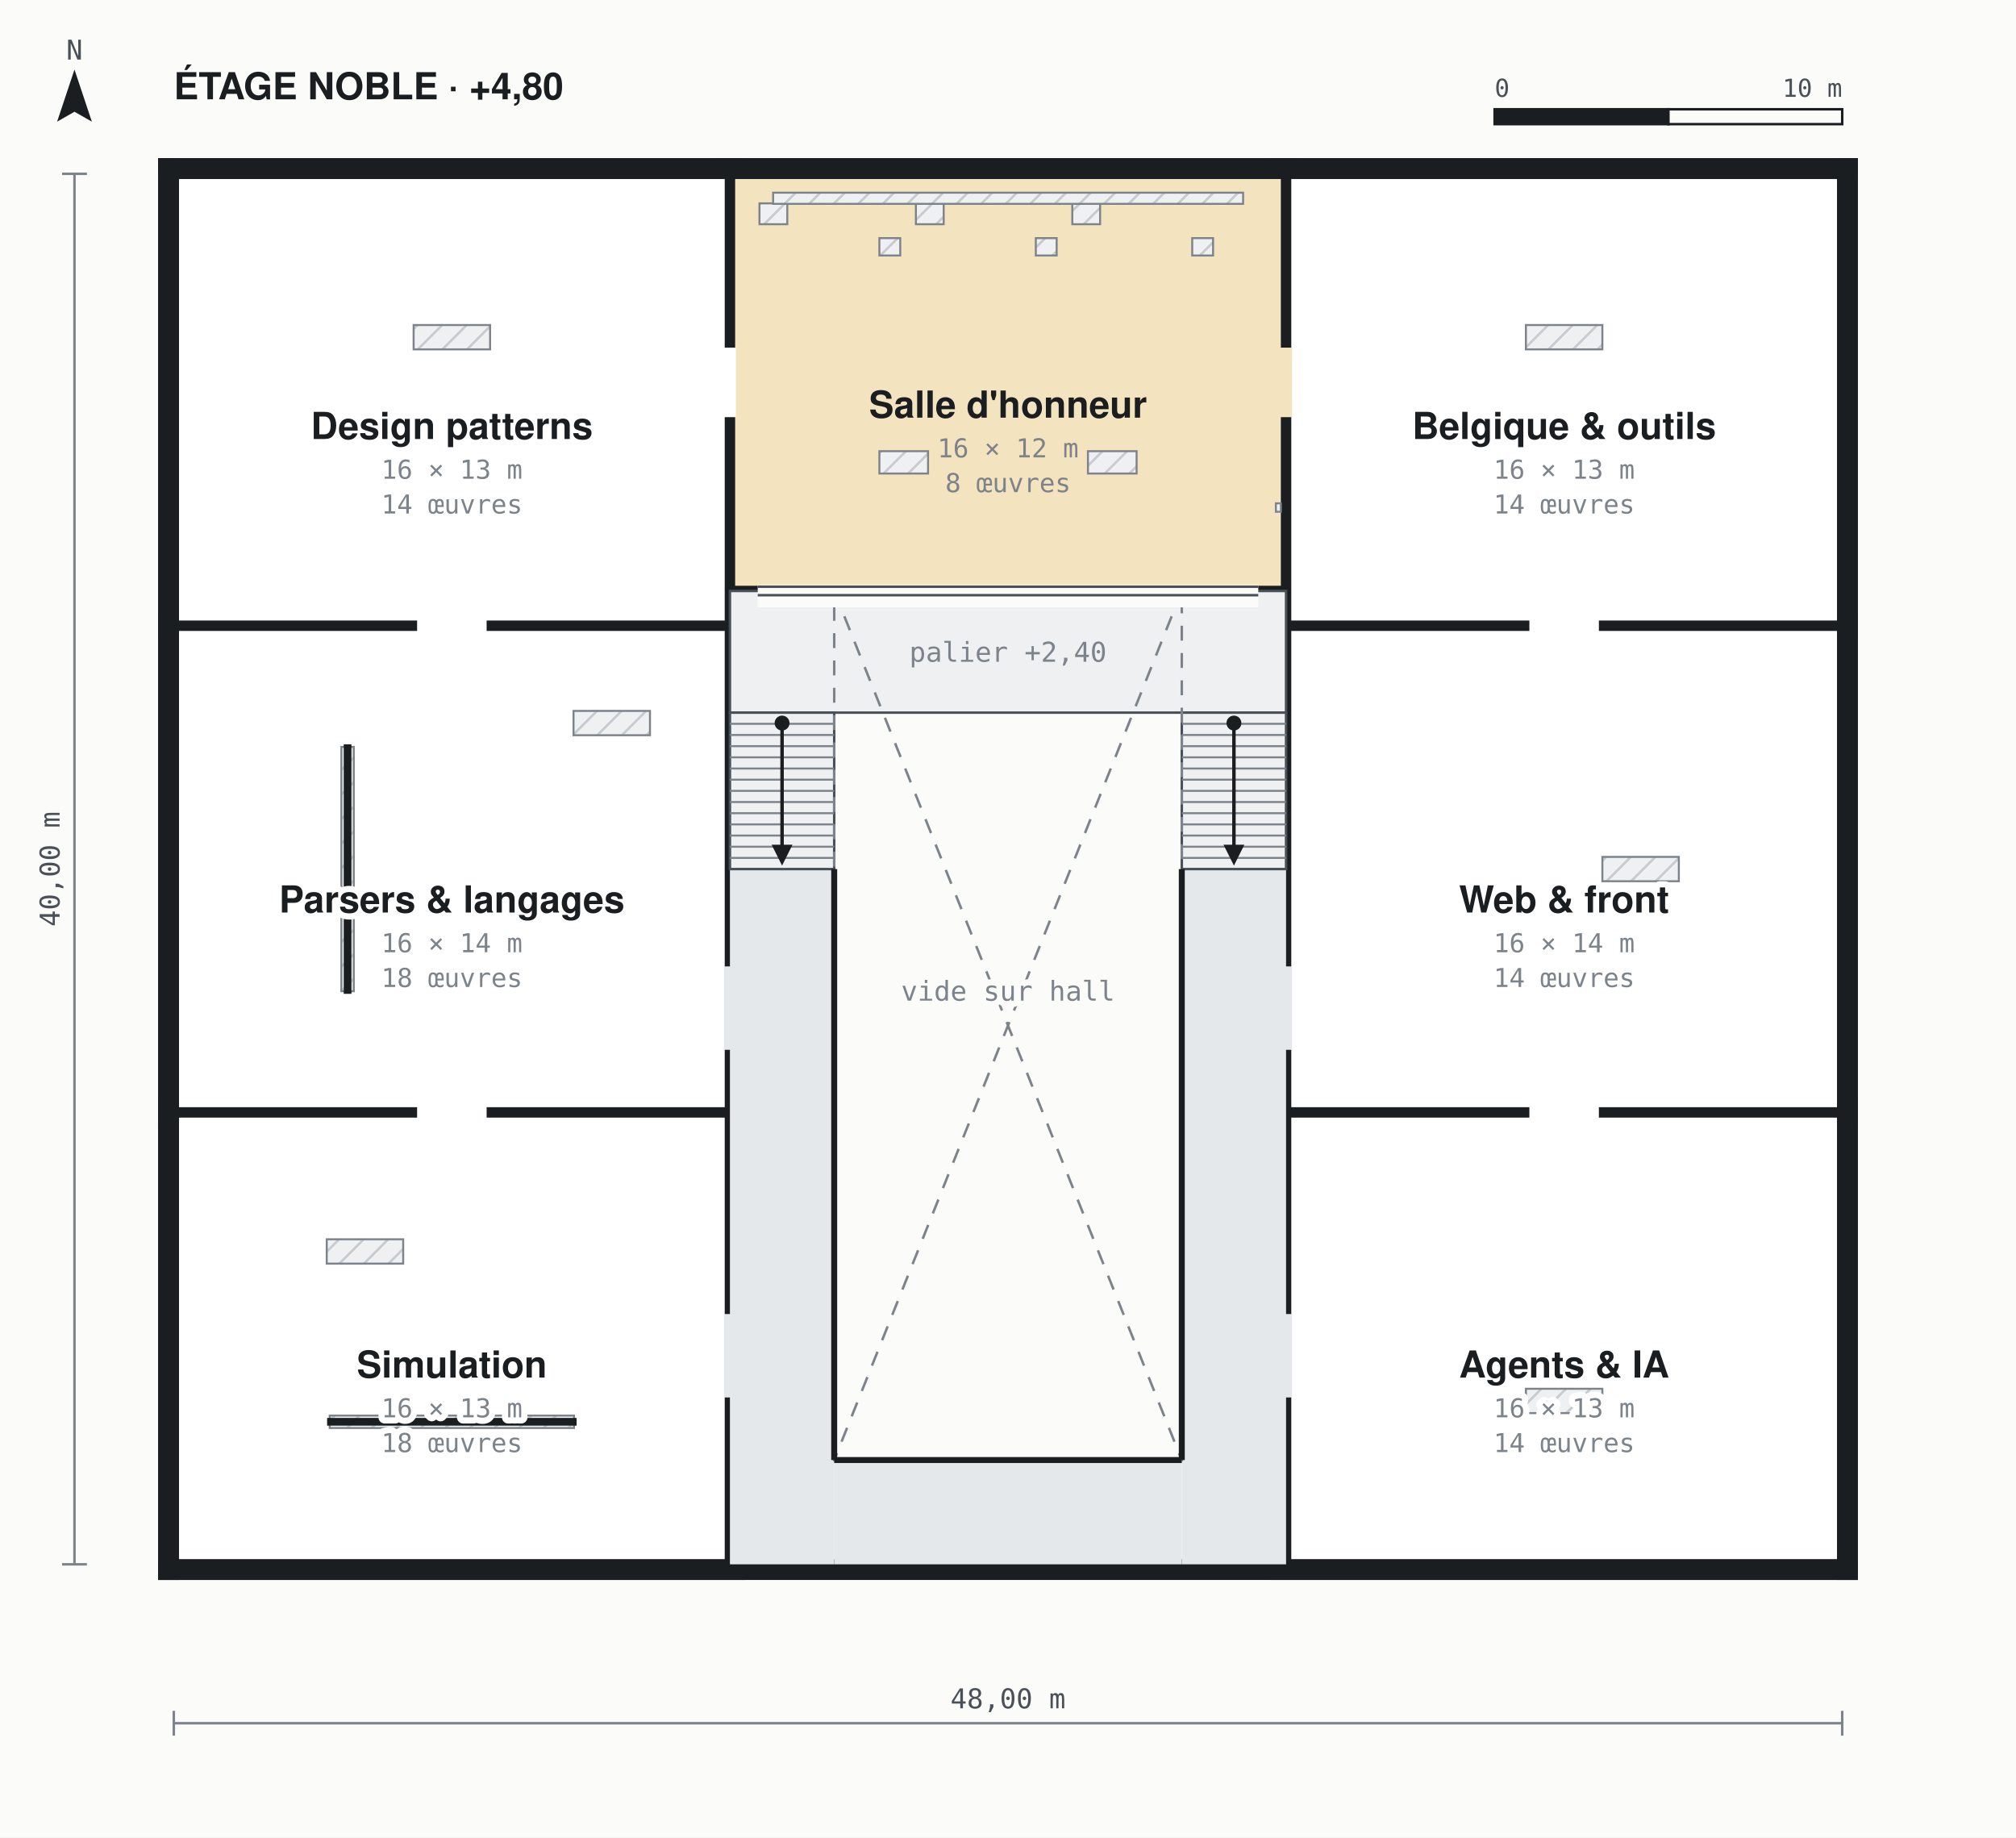
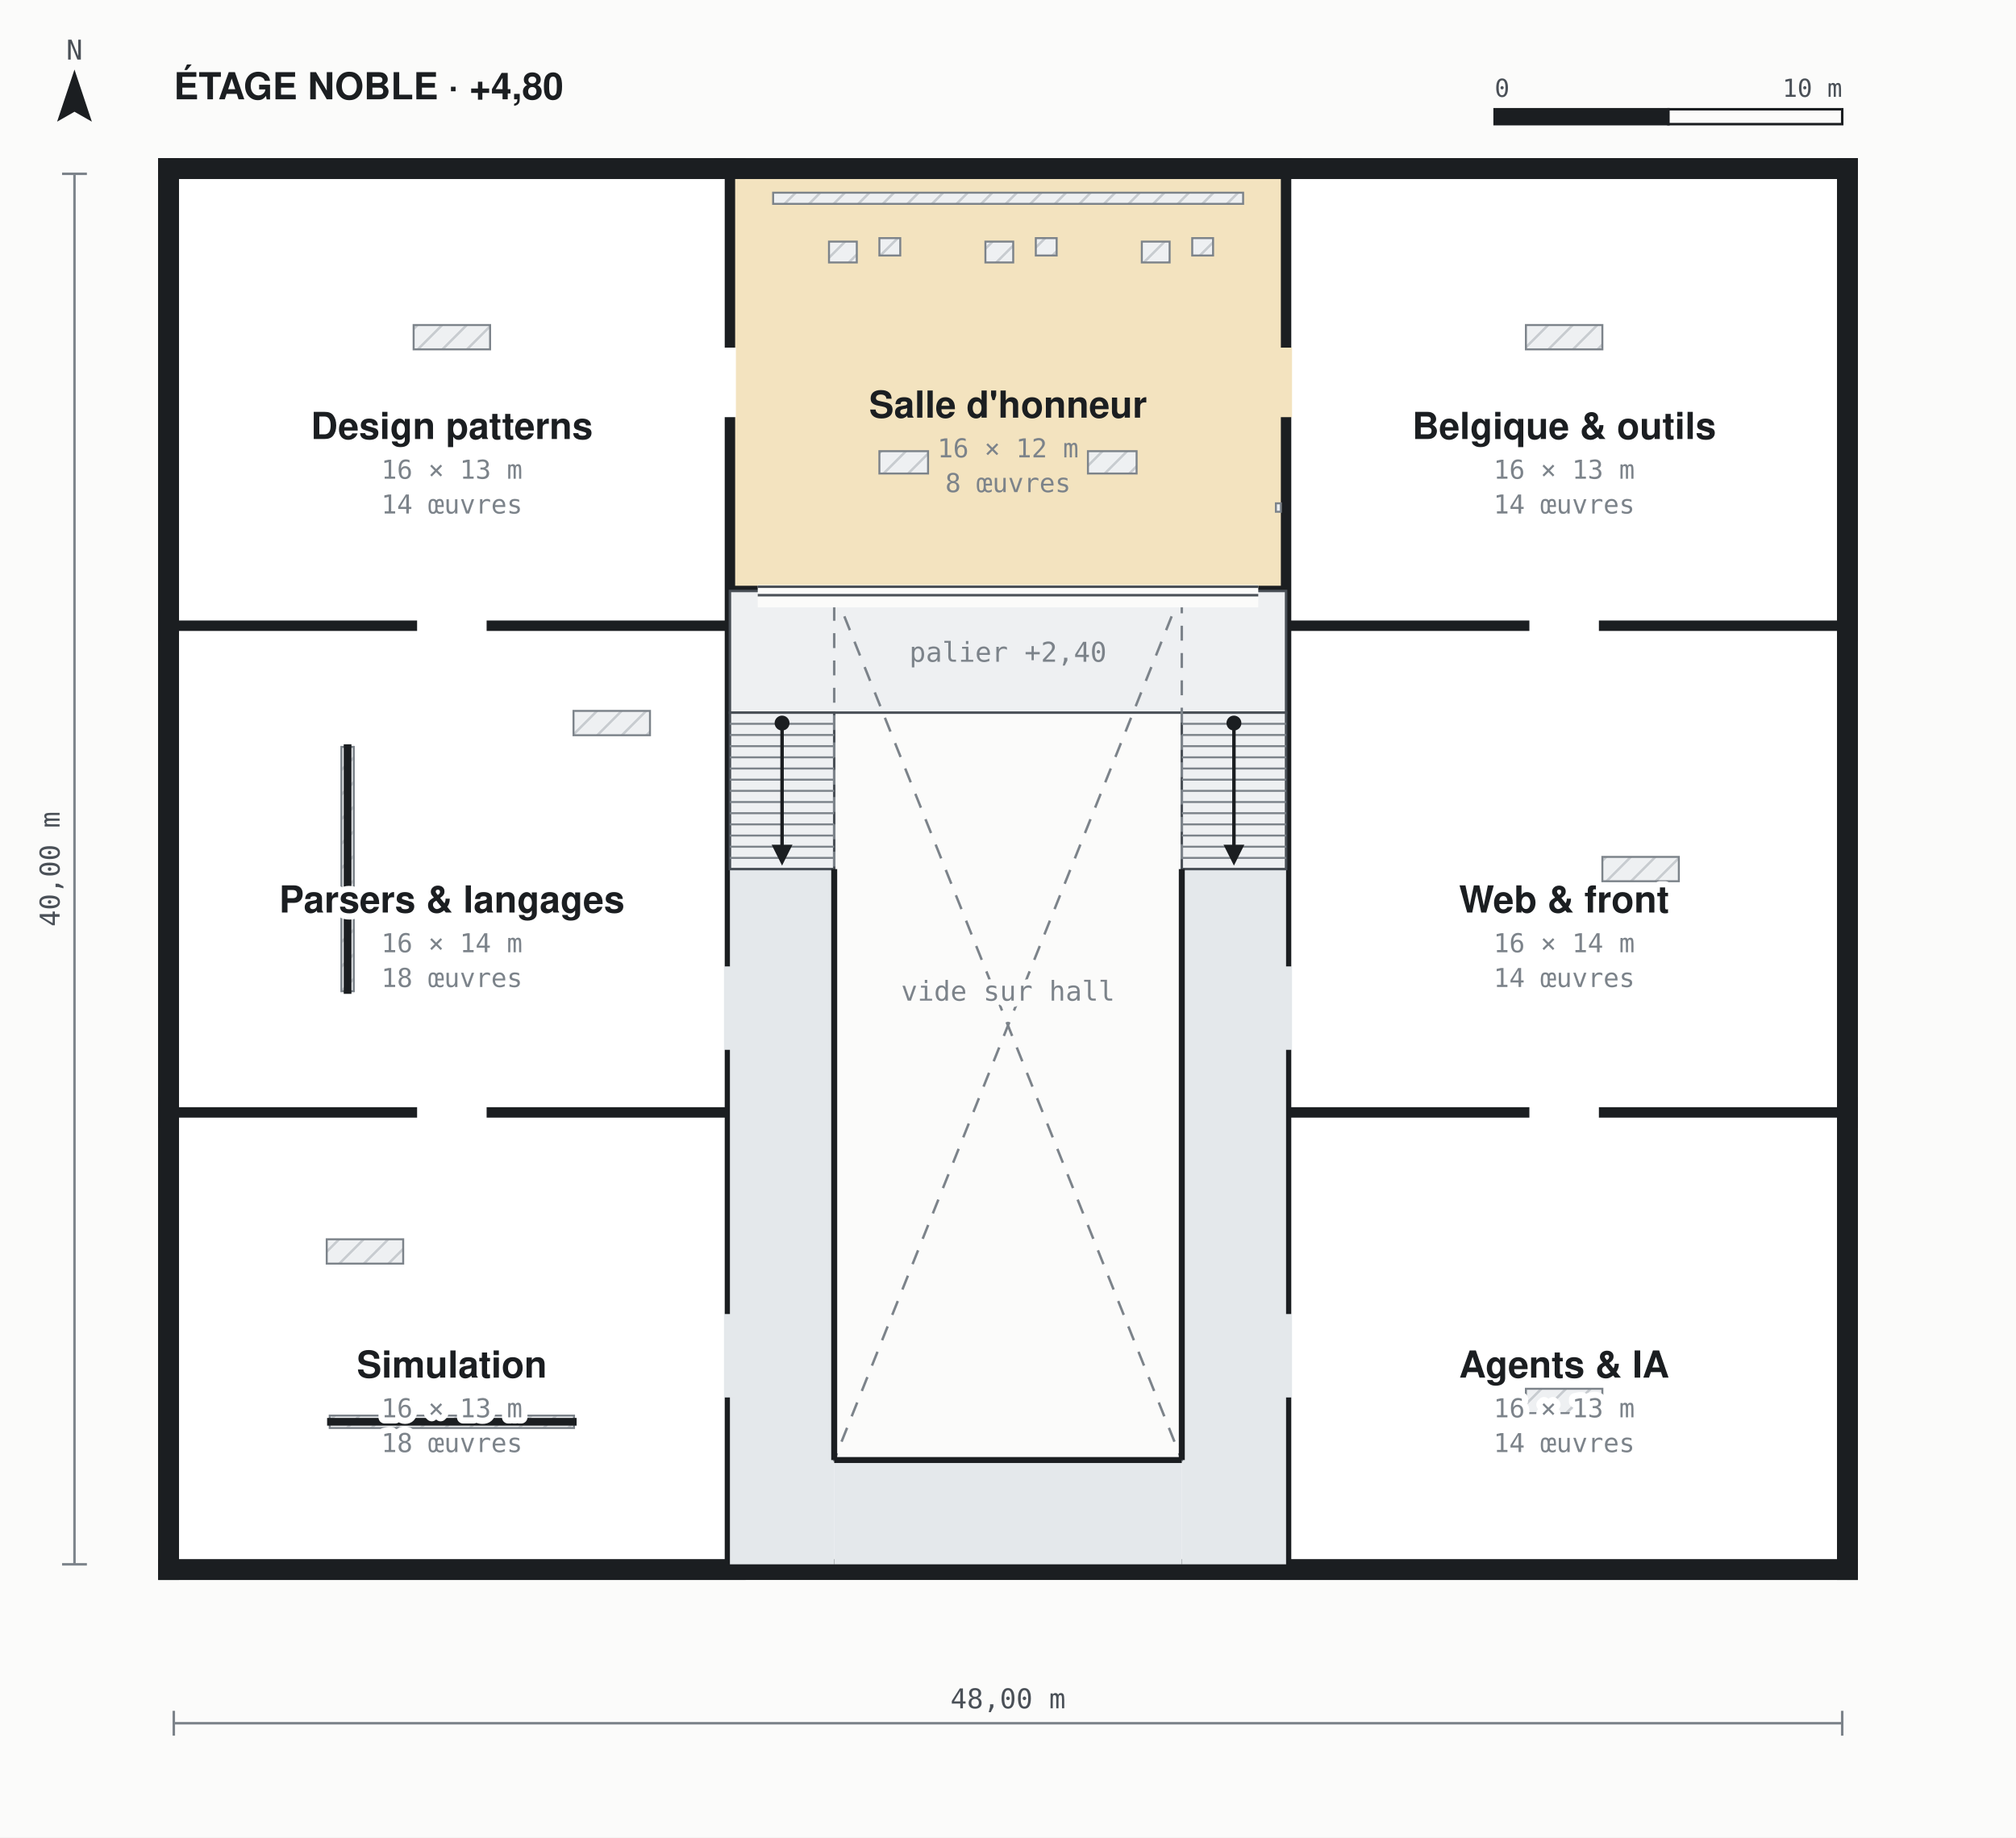
<svg xmlns="http://www.w3.org/2000/svg" viewBox="-70 -70 812 740" width="812" height="740" role="img" aria-label="Musée GitHub, Étage noble">
  <style>.lbl{font-family:Archivo,Helvetica,Arial,sans-serif;font-weight:650;fill:#1B1E21}.cap{font-family:'IBM Plex Mono',Menlo,monospace;fill:#7C838A}.dim{font-family:'IBM Plex Mono',Menlo,monospace;fill:#4A5057}</style>
  <defs>
    <pattern id="closed" width="7" height="7" patternUnits="userSpaceOnUse" patternTransform="rotate(45)">
      <rect width="7" height="7" fill="#EEF0F2" />
      <line x1="0" y1="0" x2="0" y2="7" stroke="#C9CDD1" stroke-width="2" />
    </pattern>
    <marker id="fleche" viewBox="0 0 10 10" refX="5" refY="5" markerWidth="6" markerHeight="6" orient="auto">
      <path d="M0,0 L10,5 L0,10 z" fill="#1B1E21" />
    </marker>
    <marker id="fleche-r" viewBox="0 0 10 10" refX="5" refY="5" markerWidth="6" markerHeight="6" orient="auto">
      <path d="M0,0 L10,5 L0,10 z" fill="#CF3326" />
    </marker>
  </defs>
  <rect x="-70" y="-70" width="812" height="740" fill="#FBFBFA" />
  <rect x="224" y="168" width="224" height="392" fill="#FBFBFA" />
  <rect x="-6.3" y="-6.3" width="684.6" height="8.4" fill="#1B1E21" />
  <rect x="-6.3" y="557.9" width="684.6" height="8.4" fill="#1B1E21" />
  <rect x="-6.3" y="-6.3" width="8.4" height="572.6" fill="#1B1E21" />
  <rect x="669.9" y="-6.3" width="8.4" height="572.6" fill="#1B1E21" />
  <rect x="-6.3" y="-6.3" width="236.6" height="194.6" fill="#1B1E21" />
  <rect x="-6.3" y="175.7" width="236.6" height="208.6" fill="#1B1E21" />
  <rect x="-6.3" y="371.7" width="236.6" height="194.6" fill="#1B1E21" />
  <rect x="217.7" y="-6.3" width="236.6" height="180.6" fill="#1B1E21" />
  <rect x="441.7" y="-6.3" width="236.6" height="194.6" fill="#1B1E21" />
  <rect x="441.7" y="175.7" width="236.6" height="208.6" fill="#1B1E21" />
  <rect x="441.7" y="371.7" width="236.6" height="194.6" fill="#1B1E21" />
  <rect x="2.1" y="2.1" width="219.8" height="177.8" fill="#FFFFFF" />
  <rect x="2.1" y="184.1" width="219.8" height="191.8" fill="#FFFFFF" />
  <rect x="2.1" y="380.1" width="219.8" height="177.8" fill="#FFFFFF" />
  <rect x="226.1" y="2.1" width="219.8" height="163.8" fill="#F3E3BF" />
  <rect x="450.1" y="2.1" width="219.8" height="177.8" fill="#FFFFFF" />
  <rect x="450.1" y="184.1" width="219.8" height="191.8" fill="#FFFFFF" />
  <rect x="450.1" y="380.1" width="219.8" height="177.8" fill="#FFFFFF" />
  <rect x="224" y="280" width="42" height="280" fill="#E4E8EB" />
  <rect x="406" y="280" width="42" height="280" fill="#E4E8EB" />
  <rect x="266" y="518" width="140" height="42" fill="#E4E8EB" />
  <rect x="284.2" y="25.9" width="8.4" height="7" fill="url(#closed)" stroke="#7C838A" stroke-width="0.8" />
  <rect x="347.2" y="25.9" width="8.4" height="7" fill="url(#closed)" stroke="#7C838A" stroke-width="0.8" />
  <rect x="410.2" y="25.9" width="8.4" height="7" fill="url(#closed)" stroke="#7C838A" stroke-width="0.8" />
-   <rect x="235.9" y="11.9" width="11.2" height="8.4" fill="url(#closed)" stroke="#7C838A" stroke-width="0.8" />
-   <rect x="298.9" y="11.9" width="11.2" height="8.4" fill="url(#closed)" stroke="#7C838A" stroke-width="0.8" />
-   <rect x="361.9" y="11.9" width="11.2" height="8.4" fill="url(#closed)" stroke="#7C838A" stroke-width="0.8" />
+   <rect x="263.9" y="27.3" width="11.2" height="8.4" fill="url(#closed)" stroke="#7C838A" stroke-width="0.8" />
+   <rect x="326.9" y="27.3" width="11.2" height="8.4" fill="url(#closed)" stroke="#7C838A" stroke-width="0.8" />
+   <rect x="389.9" y="27.3" width="11.2" height="8.4" fill="url(#closed)" stroke="#7C838A" stroke-width="0.8" />
  <rect x="96.6" y="60.9" width="30.8" height="9.8" fill="url(#closed)" stroke="#7C838A" stroke-width="0.8" />
  <rect x="575.4" y="275.1" width="30.8" height="9.8" fill="url(#closed)" stroke="#7C838A" stroke-width="0.8" />
  <rect x="544.6" y="489.3" width="30.8" height="9.8" fill="url(#closed)" stroke="#7C838A" stroke-width="0.8" />
  <rect x="161" y="216.3" width="30.8" height="9.8" fill="url(#closed)" stroke="#7C838A" stroke-width="0.8" />
  <rect x="61.6" y="429.1" width="30.8" height="9.8" fill="url(#closed)" stroke="#7C838A" stroke-width="0.8" />
  <rect x="544.6" y="60.9" width="30.8" height="9.8" fill="url(#closed)" stroke="#7C838A" stroke-width="0.8" />
  <rect x="284.2" y="111.7" width="19.6" height="9" fill="url(#closed)" stroke="#7C838A" stroke-width="0.8" />
  <rect x="368.2" y="111.7" width="19.6" height="9" fill="url(#closed)" stroke="#7C838A" stroke-width="0.8" />
  <rect x="241.4" y="7.6" width="189.3" height="4.5" fill="url(#closed)" stroke="#7C838A" stroke-width="0.8" />
  <rect x="443.9" y="132.7" width="2" height="3.4" fill="url(#closed)" stroke="#7C838A" stroke-width="0.8" />
  <rect x="67.5" y="230.8" width="5" height="98.4" fill="url(#closed)" stroke="#7C838A" stroke-width="0.8" />
  <rect x="62.8" y="500.1" width="98.4" height="5" fill="url(#closed)" stroke="#7C838A" stroke-width="0.8" />
  <rect x="69.7" y="231" width="0.6" height="98" fill="#1B1E21" stroke="#1B1E21" stroke-width="2.5" />
  <rect x="63" y="502.3" width="98" height="0.6" fill="#1B1E21" stroke="#1B1E21" stroke-width="2.5" />
  <rect x="224" y="168" width="224" height="49" fill="#EEF0F2" stroke="#4A5057" stroke-width="1" />
  <text x="336" y="196.5" text-anchor="middle" font-size="11" class="cap">palier +2,40</text>
  <rect x="224" y="217" width="42" height="63" fill="#EEF0F2" stroke="#4A5057" stroke-width="1" />
  <line x1="224" x2="266" y1="221.5" y2="221.5" stroke="#7C838A" stroke-width="0.8" />
  <line x1="224" x2="266" y1="226" y2="226" stroke="#7C838A" stroke-width="0.8" />
  <line x1="224" x2="266" y1="230.5" y2="230.5" stroke="#7C838A" stroke-width="0.8" />
  <line x1="224" x2="266" y1="235" y2="235" stroke="#7C838A" stroke-width="0.8" />
  <line x1="224" x2="266" y1="239.5" y2="239.5" stroke="#7C838A" stroke-width="0.8" />
  <line x1="224" x2="266" y1="244" y2="244" stroke="#7C838A" stroke-width="0.8" />
  <line x1="224" x2="266" y1="248.5" y2="248.5" stroke="#7C838A" stroke-width="0.8" />
  <line x1="224" x2="266" y1="253" y2="253" stroke="#7C838A" stroke-width="0.8" />
  <line x1="224" x2="266" y1="257.5" y2="257.5" stroke="#7C838A" stroke-width="0.8" />
  <line x1="224" x2="266" y1="262" y2="262" stroke="#7C838A" stroke-width="0.8" />
  <line x1="224" x2="266" y1="266.5" y2="266.5" stroke="#7C838A" stroke-width="0.8" />
  <line x1="224" x2="266" y1="271" y2="271" stroke="#7C838A" stroke-width="0.8" />
  <line x1="224" x2="266" y1="275.5" y2="275.5" stroke="#7C838A" stroke-width="0.8" />
  <line x1="245" x2="245" y1="221.2" y2="274.4" stroke="#1B1E21" stroke-width="1.4" marker-end="url(#fleche)" />
  <circle cx="245" cy="221.2" r="3" fill="#1B1E21" />
  <rect x="406" y="217" width="42" height="63" fill="#EEF0F2" stroke="#4A5057" stroke-width="1" />
  <line x1="406" x2="448" y1="221.5" y2="221.5" stroke="#7C838A" stroke-width="0.8" />
  <line x1="406" x2="448" y1="226" y2="226" stroke="#7C838A" stroke-width="0.8" />
  <line x1="406" x2="448" y1="230.5" y2="230.5" stroke="#7C838A" stroke-width="0.8" />
  <line x1="406" x2="448" y1="235" y2="235" stroke="#7C838A" stroke-width="0.8" />
  <line x1="406" x2="448" y1="239.5" y2="239.5" stroke="#7C838A" stroke-width="0.8" />
  <line x1="406" x2="448" y1="244" y2="244" stroke="#7C838A" stroke-width="0.8" />
  <line x1="406" x2="448" y1="248.5" y2="248.5" stroke="#7C838A" stroke-width="0.8" />
  <line x1="406" x2="448" y1="253" y2="253" stroke="#7C838A" stroke-width="0.8" />
  <line x1="406" x2="448" y1="257.5" y2="257.5" stroke="#7C838A" stroke-width="0.8" />
  <line x1="406" x2="448" y1="262" y2="262" stroke="#7C838A" stroke-width="0.8" />
  <line x1="406" x2="448" y1="266.5" y2="266.5" stroke="#7C838A" stroke-width="0.8" />
  <line x1="406" x2="448" y1="271" y2="271" stroke="#7C838A" stroke-width="0.8" />
  <line x1="406" x2="448" y1="275.5" y2="275.5" stroke="#7C838A" stroke-width="0.8" />
  <line x1="427" x2="427" y1="221.2" y2="274.4" stroke="#1B1E21" stroke-width="1.4" marker-end="url(#fleche)" />
  <circle cx="427" cy="221.2" r="3" fill="#1B1E21" />
  <rect x="266" y="168" width="140" height="350" fill="none" stroke="#7C838A" stroke-dasharray="6 5" stroke-width="1" />
  <path d="M266,168L406,518M406,168L266,518" stroke="#7C838A" stroke-dasharray="6 5" stroke-width="1" />
  <text x="336" y="333" text-anchor="middle" font-size="11" class="cap" stroke="#FBFBFA" stroke-width="5" paint-order="stroke" stroke-linejoin="round">vide sur hall</text>
  <line x1="266" y1="280" x2="266" y2="518" stroke="#1B1E21" stroke-width="2.4" />
  <line x1="406" y1="280" x2="406" y2="518" stroke="#1B1E21" stroke-width="2.4" />
  <line x1="266" y1="518" x2="406" y2="518" stroke="#1B1E21" stroke-width="2.4" />
  <rect x="221.6" y="319.2" width="4.8" height="33.6" fill="#E4E8EB" />
  <rect x="221.6" y="459.2" width="4.8" height="33.6" fill="#E4E8EB" />
  <rect x="445.6" y="319.2" width="4.8" height="33.6" fill="#E4E8EB" />
  <rect x="445.6" y="459.2" width="4.8" height="33.6" fill="#E4E8EB" />
  <rect x="98" y="179.6" width="28" height="4.8" fill="#FFFFFF" />
  <rect x="98" y="375.6" width="28" height="4.8" fill="#FFFFFF" />
  <rect x="546" y="179.6" width="28" height="4.8" fill="#FFFFFF" />
  <rect x="546" y="375.6" width="28" height="4.8" fill="#FFFFFF" />
  <rect x="221.6" y="70" width="4.8" height="28" fill="#FFFFFF" />
  <rect x="445.6" y="70" width="4.8" height="28" fill="#F3E3BF" />
  <rect x="235.2" y="165.6" width="201.6" height="9" fill="#FBFBFA" />
  <line y1="166.3" y2="166.3" x1="235.2" x2="436.8" stroke="#4A5057" stroke-width="1" />
  <line y1="169.7" y2="169.7" x1="235.2" x2="436.8" stroke="#4A5057" stroke-width="1" />
  <text x="112" y="106.8" text-anchor="middle" font-size="15" class="lbl" stroke="#FFFFFF" stroke-width="5" paint-order="stroke" stroke-linejoin="round">Design patterns</text>
  <text x="112" y="122.8" text-anchor="middle" font-size="10.5" class="cap" stroke="#FFFFFF" stroke-width="5" paint-order="stroke" stroke-linejoin="round">16 × 13 m</text>
  <text x="112" y="136.8" text-anchor="middle" font-size="10.5" class="cap" stroke="#FFFFFF" stroke-width="5" paint-order="stroke" stroke-linejoin="round">14 œuvres</text>
  <text x="112" y="297.5" text-anchor="middle" font-size="15" class="lbl" stroke="#FFFFFF" stroke-width="5" paint-order="stroke" stroke-linejoin="round">Parsers &amp; langages</text>
  <text x="112" y="313.5" text-anchor="middle" font-size="10.5" class="cap" stroke="#FFFFFF" stroke-width="5" paint-order="stroke" stroke-linejoin="round">16 × 14 m</text>
  <text x="112" y="327.5" text-anchor="middle" font-size="10.5" class="cap" stroke="#FFFFFF" stroke-width="5" paint-order="stroke" stroke-linejoin="round">18 œuvres</text>
  <text x="112" y="484.8" text-anchor="middle" font-size="15" class="lbl" stroke="#FFFFFF" stroke-width="5" paint-order="stroke" stroke-linejoin="round">Simulation</text>
  <text x="112" y="500.8" text-anchor="middle" font-size="10.5" class="cap" stroke="#FFFFFF" stroke-width="5" paint-order="stroke" stroke-linejoin="round">16 × 13 m</text>
  <text x="112" y="514.8" text-anchor="middle" font-size="10.5" class="cap" stroke="#FFFFFF" stroke-width="5" paint-order="stroke" stroke-linejoin="round">18 œuvres</text>
  <text x="336" y="98.2" text-anchor="middle" font-size="15" class="lbl" stroke="#F3E3BF" stroke-width="5" paint-order="stroke" stroke-linejoin="round">Salle d'honneur</text>
  <text x="336" y="114.2" text-anchor="middle" font-size="10.5" class="cap" stroke="#F3E3BF" stroke-width="5" paint-order="stroke" stroke-linejoin="round">16 × 12 m</text>
  <text x="336" y="128.2" text-anchor="middle" font-size="10.5" class="cap" stroke="#F3E3BF" stroke-width="5" paint-order="stroke" stroke-linejoin="round">8 œuvres</text>
  <text x="560" y="106.8" text-anchor="middle" font-size="15" class="lbl" stroke="#FFFFFF" stroke-width="5" paint-order="stroke" stroke-linejoin="round">Belgique &amp; outils</text>
  <text x="560" y="122.8" text-anchor="middle" font-size="10.5" class="cap" stroke="#FFFFFF" stroke-width="5" paint-order="stroke" stroke-linejoin="round">16 × 13 m</text>
  <text x="560" y="136.8" text-anchor="middle" font-size="10.5" class="cap" stroke="#FFFFFF" stroke-width="5" paint-order="stroke" stroke-linejoin="round">14 œuvres</text>
  <text x="560" y="297.5" text-anchor="middle" font-size="15" class="lbl" stroke="#FFFFFF" stroke-width="5" paint-order="stroke" stroke-linejoin="round">Web &amp; front</text>
  <text x="560" y="313.5" text-anchor="middle" font-size="10.5" class="cap" stroke="#FFFFFF" stroke-width="5" paint-order="stroke" stroke-linejoin="round">16 × 14 m</text>
  <text x="560" y="327.5" text-anchor="middle" font-size="10.5" class="cap" stroke="#FFFFFF" stroke-width="5" paint-order="stroke" stroke-linejoin="round">14 œuvres</text>
  <text x="560" y="484.8" text-anchor="middle" font-size="15" class="lbl" stroke="#FFFFFF" stroke-width="5" paint-order="stroke" stroke-linejoin="round">Agents &amp; IA</text>
  <text x="560" y="500.8" text-anchor="middle" font-size="10.5" class="cap" stroke="#FFFFFF" stroke-width="5" paint-order="stroke" stroke-linejoin="round">16 × 13 m</text>
  <text x="560" y="514.8" text-anchor="middle" font-size="10.5" class="cap" stroke="#FFFFFF" stroke-width="5" paint-order="stroke" stroke-linejoin="round">14 œuvres</text>
  <g stroke="#7C838A" stroke-width="1">
    <line x1="0" x2="672" y1="624" y2="624" />
    <line x1="0" x2="0" y1="619" y2="629" />
    <line x1="672" x2="672" y1="619" y2="629" />
    <line y1="0" y2="560" x1="-40" x2="-40" />
    <line y1="0" y2="0" x1="-45" x2="-35" />
    <line y1="560" y2="560" x1="-45" x2="-35" />
  </g>
  <text x="336" y="618" text-anchor="middle" font-size="11" class="dim">48,00 m</text>
  <text x="-46" y="280" text-anchor="middle" font-size="11" class="dim" transform="rotate(-90 -46 280)">40,00 m</text>
  <g transform="translate(532,-26)">
    <rect x="0" y="0" width="70" height="6" fill="#1B1E21" stroke="#1B1E21" />
    <rect x="70" y="0" width="70" height="6" fill="#FBFBFA" stroke="#1B1E21" />
    <text x="0" y="-5" font-size="10" class="dim">0</text>
    <text x="140" y="-5" font-size="10" text-anchor="end" class="dim">10 m</text>
  </g>
  <g transform="translate(-40,-30)">
    <path d="M0,-12 L7,9 L0,5 L-7,9 z" fill="#1B1E21" />
    <text x="0" y="-16" text-anchor="middle" font-size="11" class="dim">N</text>
  </g>
  <text x="0" y="-30" font-size="15" class="lbl">ÉTAGE NOBLE · +4,80</text>
</svg>
